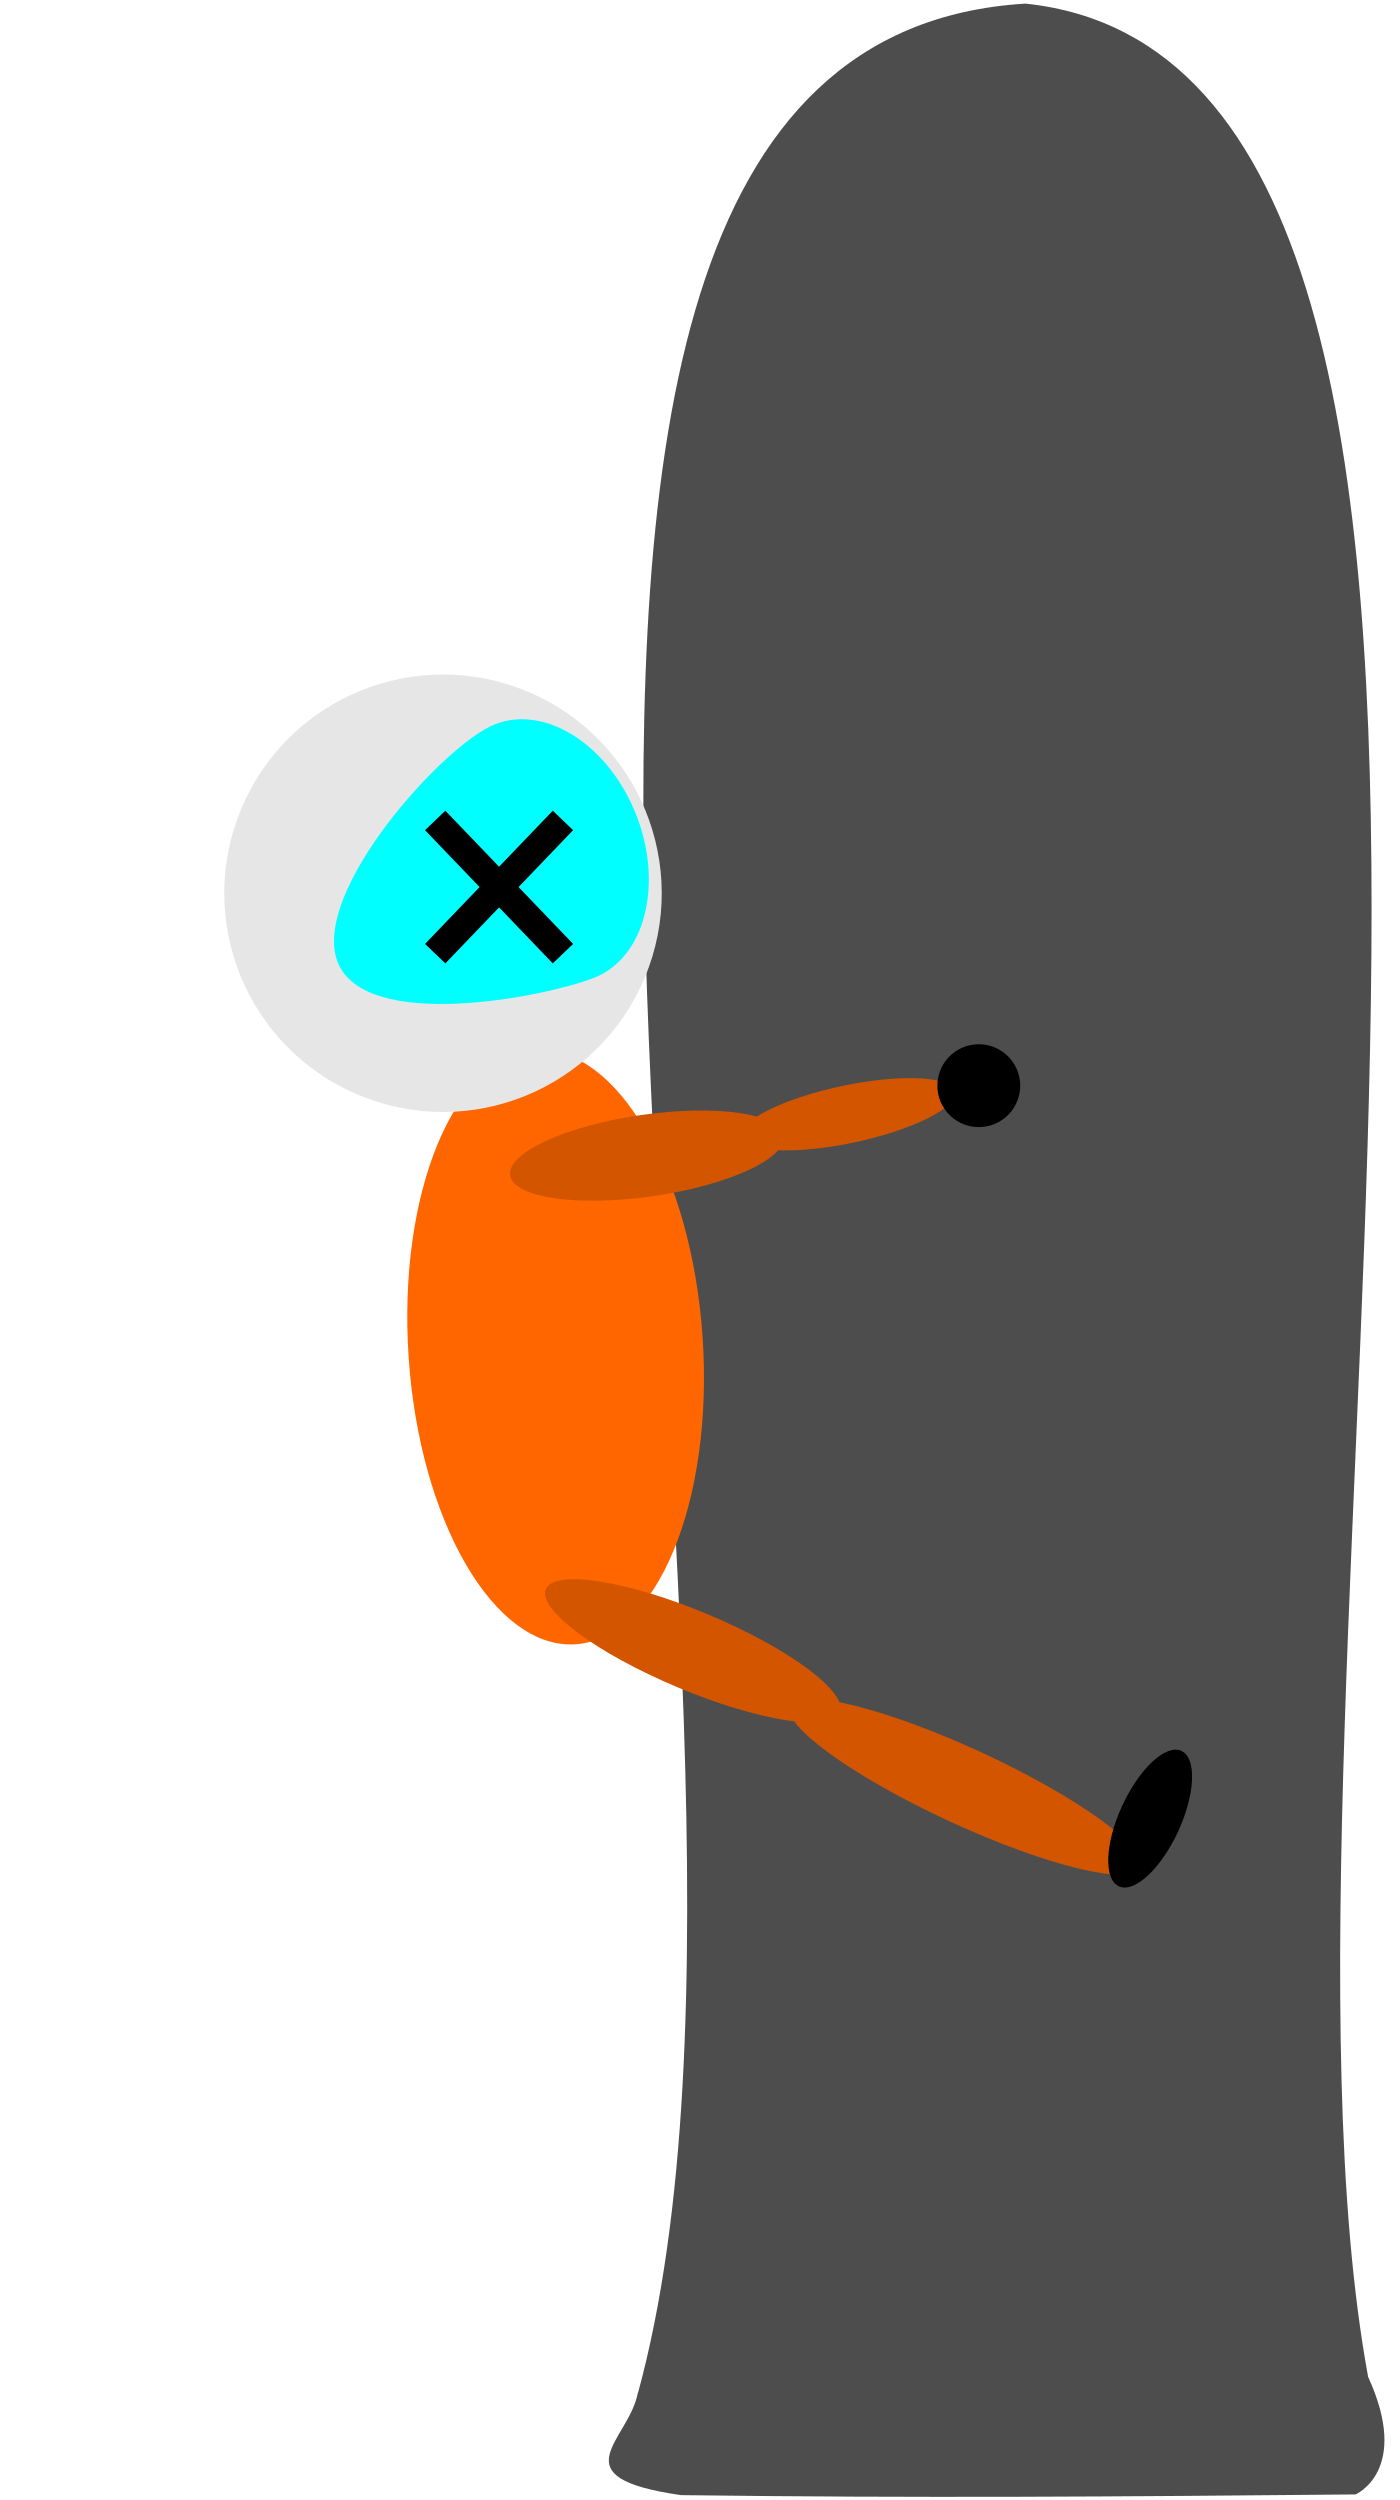
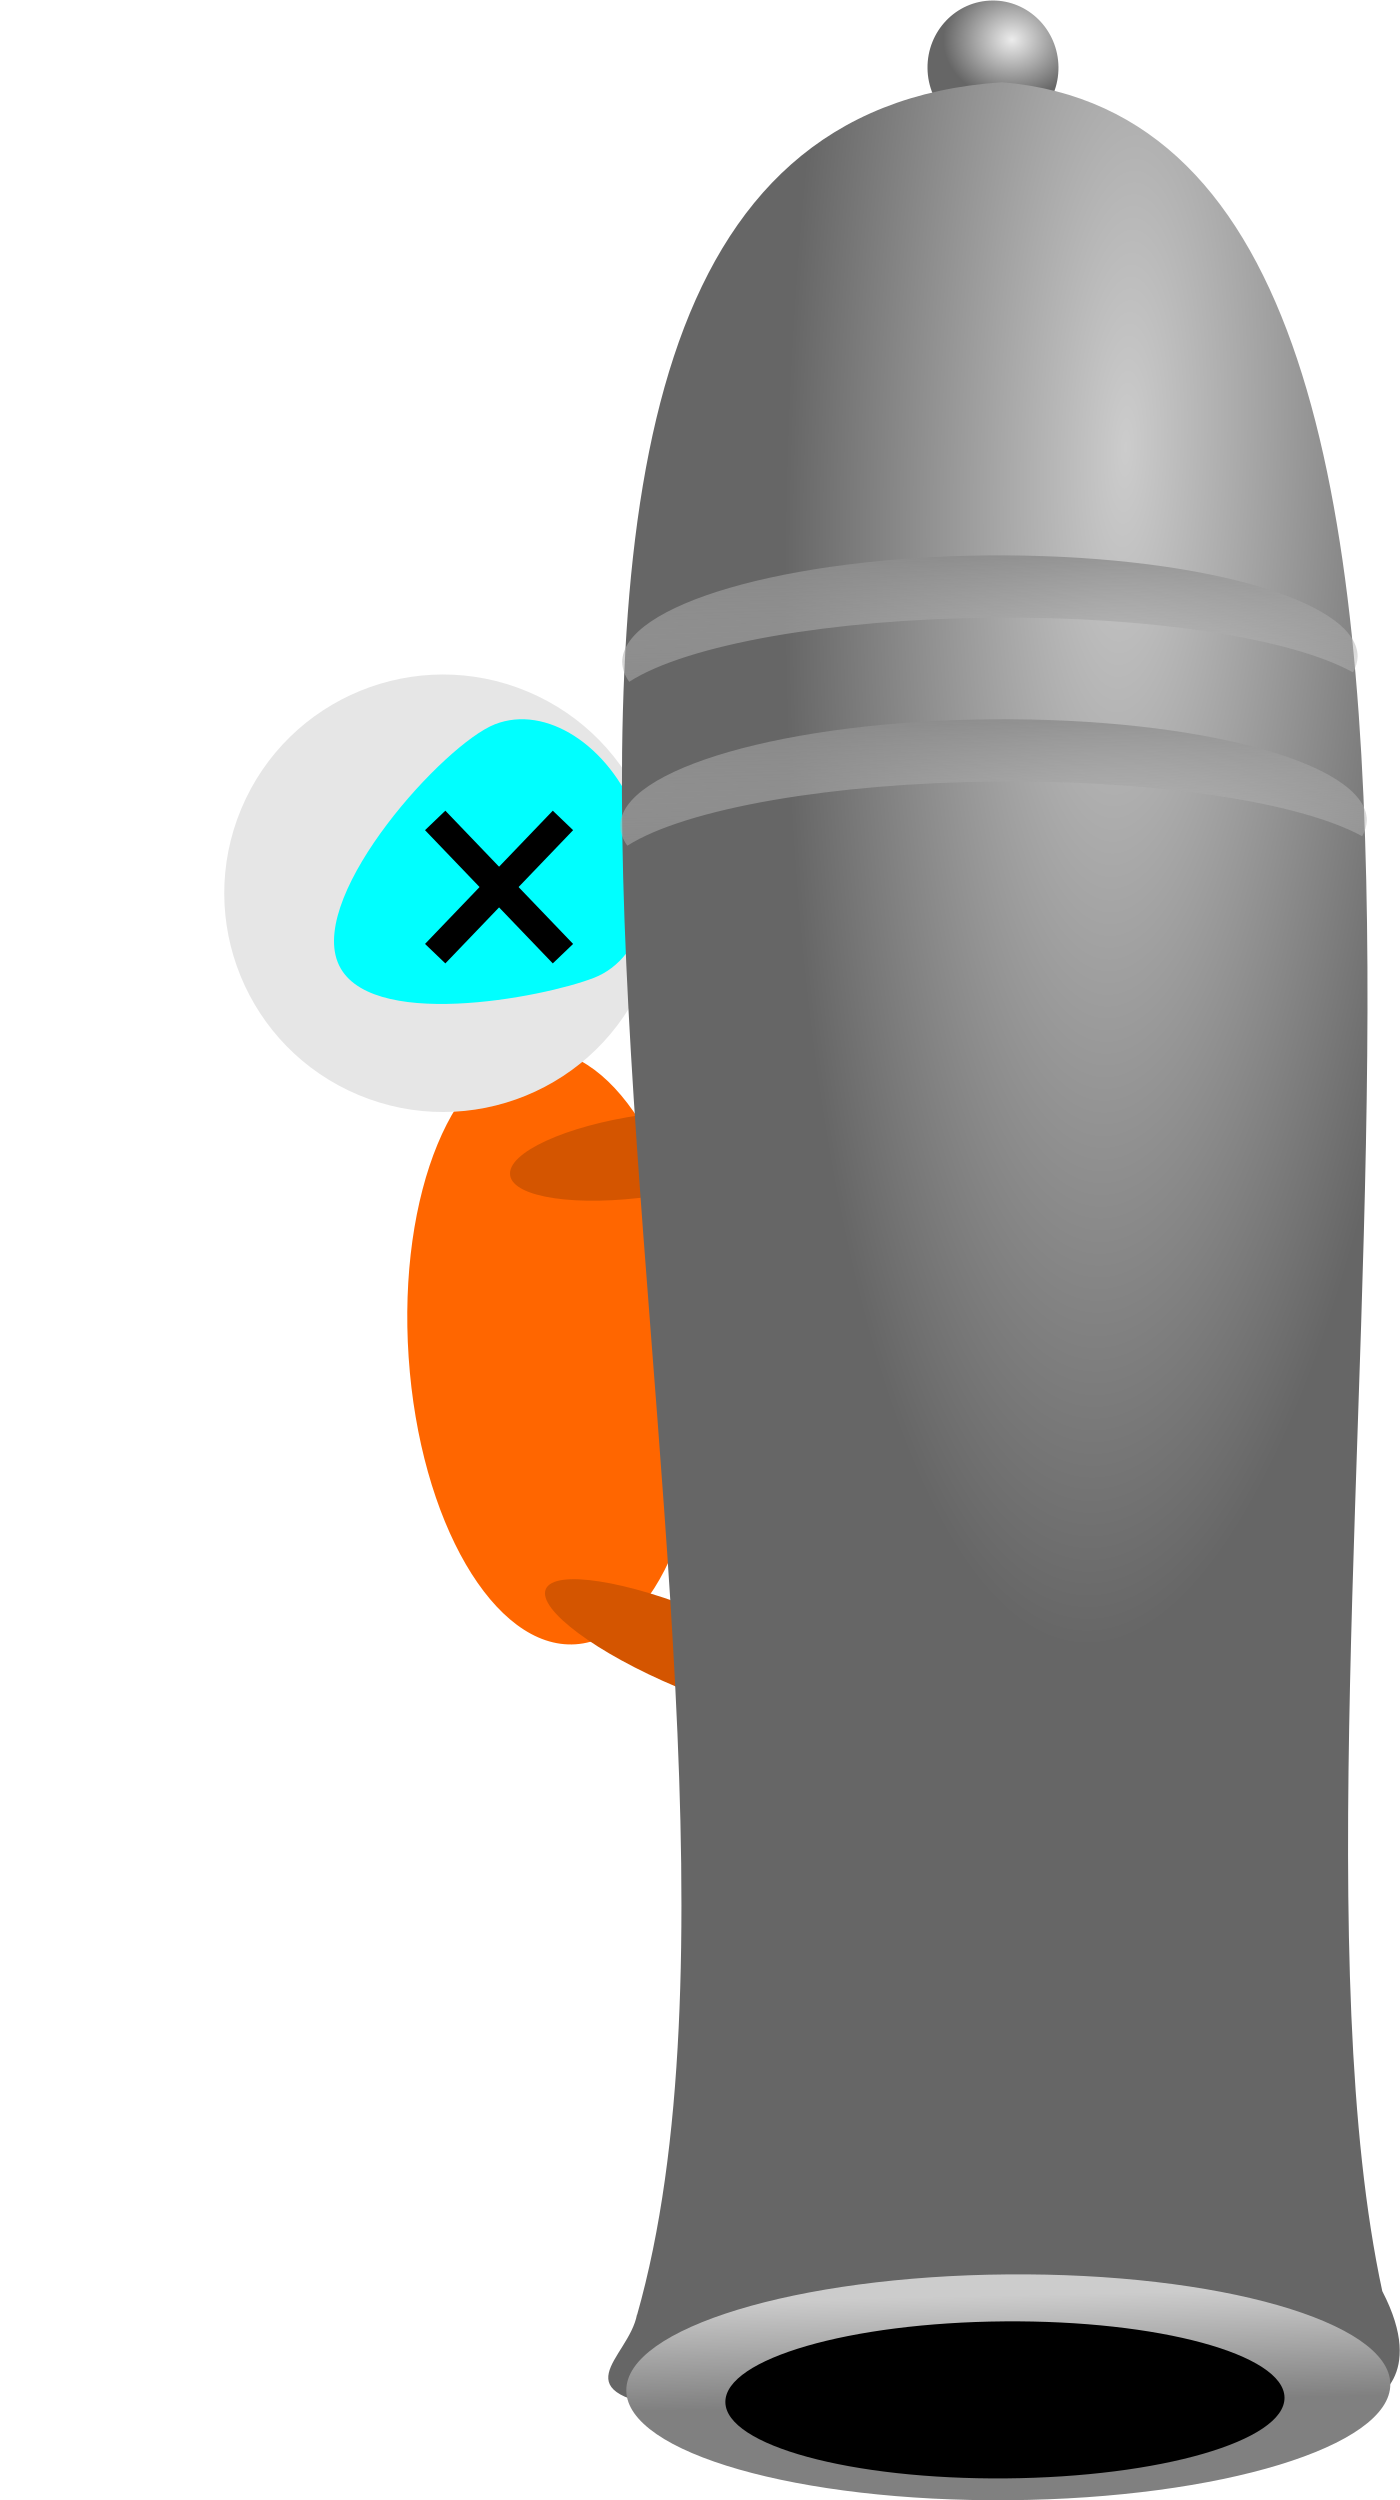
- <svg xmlns="http://www.w3.org/2000/svg" width="56" height="100" viewBox="0 0 56 100" id="svg2" version="1.1">
-   <defs id="defs4" />
-   <g id="layer1" transform="translate(2.30489,-988.1427)" style="display:inline">
-     <path style="fill:#4d4d4d" d="m 23.21,1083.88 c 7.855,-28.726 -12.207,-93.912 15.502,-95.593 23.655,2.473 8.678,67.551 13.708,94.931 1.721,3.751 -0.503,4.702 -0.503,4.702 -9.411,0.088 -17.432,0.152 -26.981,0.028 -4.995,-0.716 -2.067,-2.184 -1.726,-4.1 z" id="path3358" />
-   </g>
+ <svg xmlns="http://www.w3.org/2000/svg" xmlns:xlink="http://www.w3.org/1999/xlink" width="56" height="100" viewBox="0 0 56 100" id="svg2" version="1.1">
+   <defs id="defs4">
+     <radialGradient xlink:href="#linearGradient4299" id="radialGradient4305" cx="-114.58" cy="1030.981" fx="-114.58" fy="1030.981" r="2.879" gradientTransform="matrix(1.7690996e-6,-0.9498664,0.8314698,1.9328252e-6,132.9185,-137.3458)" gradientUnits="userSpaceOnUse" />
+     <linearGradient id="linearGradient4299">
+       <stop style="stop-color:#ececec;stop-opacity:1;" offset="0" id="stop4301" />
+       <stop style="stop-color:#666666;stop-opacity:1" offset="1" id="stop4303" />
+     </linearGradient>
+     <radialGradient xlink:href="#linearGradient4313" id="radialGradient4319" cx="-101.603" cy="1013.613" fx="-101.603" fy="1013.613" r="49.873" gradientTransform="matrix(-0.03332183,0.9633922,-0.2705128,-0.00788541,313.4374,1112.054)" gradientUnits="userSpaceOnUse" />
+     <linearGradient id="linearGradient4313">
+       <stop style="stop-color:#cccccc;stop-opacity:1;" offset="0" id="stop4315" />
+       <stop style="stop-color:#666666;stop-opacity:1" offset="1" id="stop4317" />
+     </linearGradient>
+     <linearGradient xlink:href="#linearGradient4388" id="linearGradient4394" x1="1080.375" y1="-27.537" x2="1084.53" y2="-27.585" gradientUnits="userSpaceOnUse" gradientTransform="matrix(1.040702,0,0,0.9889808,-43.93011,-0.6479349)" />
+     <linearGradient id="linearGradient4388">
+       <stop style="stop-color:#cccccc;stop-opacity:1;" offset="0" id="stop4390" />
+       <stop style="stop-color:#808080;stop-opacity:1" offset="1" id="stop4392" />
+     </linearGradient>
+     <linearGradient xlink:href="#linearGradient4255" id="linearGradient4261" x1="-68.335" y1="21.965" x2="-56.258" y2="21.652" gradientUnits="userSpaceOnUse" gradientTransform="matrix(0.00903584,0.9328247,-1.009505,0.00824176,61.28852,1072.613)" />
+     <linearGradient id="linearGradient4255">
+       <stop style="stop-color:#808080;stop-opacity:1" offset="0" id="stop4257" />
+       <stop style="stop-color:#e6e6e6;stop-opacity:0;" offset="1" id="stop4259" />
+     </linearGradient>
+     <linearGradient xlink:href="#linearGradient4255" id="linearGradient4261-1" x1="-68.335" y1="21.965" x2="-56.258" y2="21.652" gradientUnits="userSpaceOnUse" gradientTransform="matrix(0.00903584,0.9328247,-1.024851,0.00836704,61.78937,1079.168)" />
+   </defs>
+   <g id="layer1" transform="translate(2.30489,-988.1427)" style="display:inline" />
  <g id="layer2" transform="translate(2.415076,48.9457)" style="display:inline">
-     <ellipse style="fill:#ff6600;fill-opacity:1;stroke:none;stroke-width:1;stroke-linecap:butt;stroke-linejoin:miter;stroke-miterlimit:4;stroke-dasharray:none;stroke-opacity:1" id="path4236" cx="19.433" cy="6.265" rx="5.893" ry="11.907" transform="matrix(0.9977425,-0.06715619,0.06715619,0.9977425,0,0)" />
-     <circle style="fill:#e6e6e6;fill-opacity:1;stroke:none;stroke-width:1;stroke-linecap:butt;stroke-linejoin:miter;stroke-miterlimit:4;stroke-dasharray:none;stroke-opacity:1" id="path4232" cx="18.107" cy="9.002" r="8.748" transform="matrix(0.3867991,-0.922164,0.922164,0.3867991,0,0)" />
-     <ellipse style="fill:#d45500;fill-opacity:1;stroke:none;stroke-width:1;stroke-linecap:butt;stroke-linejoin:miter;stroke-miterlimit:4;stroke-dasharray:none;stroke-opacity:1" id="path4238" cx="-5.973" cy="29.939" rx="1.58" ry="6.379" transform="matrix(0.3867991,-0.922164,0.922164,0.3867991,0,0)" />
-     <ellipse style="display:inline;fill:#d45500;fill-opacity:1;stroke:none;stroke-width:1;stroke-linecap:butt;stroke-linejoin:miter;stroke-miterlimit:4;stroke-dasharray:none;stroke-opacity:1" id="path4240" cx="-42.308" cy="-5.271" rx="7.719" ry="1.519" transform="matrix(-0.9078316,-0.419335,0.419335,-0.9078316,0,0)" />
-     <ellipse style="fill:#d45500;fill-opacity:1;stroke:none;stroke-width:1;stroke-linecap:butt;stroke-linejoin:miter;stroke-miterlimit:4;stroke-dasharray:none;stroke-opacity:1" id="path4246" cx="23.61" cy="0.645" rx="5.528" ry="1.64" transform="matrix(0.989827,-0.142276,0.142276,0.989827,0,0)" />
-     <ellipse style="fill:#000000;fill-opacity:1;stroke:none;stroke-width:1;stroke-linecap:butt;stroke-linejoin:miter;stroke-miterlimit:4;stroke-dasharray:none;stroke-opacity:1" id="path4257" cx="-49.553" cy="-3.326" rx="1.231" ry="2.983" transform="matrix(-0.9078316,-0.419335,0.419335,-0.9078316,0,0)" />
-     <g id="g4144" transform="matrix(0.5769097,0.8168079,-0.8168079,0.5769097,10.65206,-18.56482)">
-       <ellipse transform="matrix(0.3959244,-0.9182831,0.9182831,0.3959244,0,0)" ry="1.154" rx="4.374" cy="18.187" cx="17.474" id="path4248" style="display:inline;fill:#d45500;fill-opacity:1;stroke:none;stroke-width:1;stroke-linecap:butt;stroke-linejoin:miter;stroke-miterlimit:4;stroke-dasharray:none;stroke-opacity:1" />
-       <circle transform="matrix(0,-1,1,0,0,0)" r="1.657" cy="25.705" cx="13.78" id="path4259" style="fill:#000000;fill-opacity:1;stroke:none;stroke-width:1;stroke-linecap:butt;stroke-linejoin:miter;stroke-miterlimit:4;stroke-dasharray:none;stroke-opacity:1" />
-     </g>
-     <path style="fill:#00ffff;fill-opacity:1;stroke:none;stroke-width:1;stroke-linecap:butt;stroke-linejoin:miter;stroke-miterlimit:4;stroke-dasharray:none;stroke-opacity:1" d="m 23.038,-16.34 c 1.094,2.801 0.337,5.713 -1.691,6.506 -2.028,0.792 -9.162,2.172 -10.256,-0.629 -1.094,-2.801 4.266,-8.721 6.294,-9.513 2.028,-0.792 4.559,0.836 5.653,3.636 z" id="path4264" />
    <path style="fill:#000000;fill-opacity:0;stroke:none;stroke-width:1;stroke-linecap:butt;stroke-miterlimit:4;stroke-dasharray:none;stroke-opacity:1" id="path8082" d="m 17.09,-14.949 c 0.598,-0.018 1.179,0.135 1.746,0.309 0.719,0.248 1.435,0.544 2.081,0.949 0.489,0.322 0.933,0.709 1.369,1.098 0.139,0.136 0.29,0.26 0.429,0.397 0.022,0.021 0.086,0.052 0.06,0.068 -1.662,1.048 -1.191,1.346 -1.869,0.738 -1.445,-1.105 -2.996,-2.062 -4.563,-2.984 -1.471,-0.882 -3.037,-1.582 -4.569,-2.347 -0.879,-0.441 -1.728,-0.939 -2.591,-1.409 -0.703,-0.423 -1.45,-0.759 -2.207,-1.072 -3.144,-1.205 -6.453,-1.898 -9.711,-2.718 -1.808,-0.469 -3.601,-0.994 -5.377,-1.573 -0.88,-0.287 -1.718,-0.569 -2.575,-0.915 -0.323,-0.131 -0.639,-0.279 -0.959,-0.419 -0.966,-0.478 -1.965,-0.984 -2.761,-1.725 -0.225,-0.196 -0.396,-0.462 -0.651,-0.622 -0.18,-0.085 -0.359,-0.168 -0.549,-0.227 -0.527,-0.083 -1.085,-0.13 -1.611,-0.014 -0.196,0.043 -0.384,0.114 -0.576,0.171 -0.244,0.122 -0.507,0.212 -0.732,0.366 -0.158,0.109 0.653,-0.374 0.529,-0.227 -0.321,0.38 -0.786,0.611 -1.144,0.956 -0.493,0.474 -0.961,0.975 -1.404,1.496 -1.494,1.757 -2.025,2.658 -3.37,4.628 -2.178,3.517 -4.095,7.201 -5.632,11.044 -0.283,0.707 -0.567,1.415 -0.796,2.141 -0.187,0.592 -0.302,1.205 -0.452,1.807 10e-5,0.533 -0.096,1.074 3.01e-4,1.598 0.347,1.884 1.886,3.264 3.335,4.343 1.496,1.114 2.695,1.724 4.322,2.645 3.5,1.811 7.137,3.343 10.823,4.73 0.371,0.131 0.991,0.364 1.403,0.465 0.129,0.032 0.261,0.07 0.394,0.063 0.084,-0.005 0.309,-0.135 0.234,-0.097 -1.542,0.781 -1.561,1.197 -1.31,0.322 0.02,-0.196 0.046,-0.391 0.059,-0.588 0.031,-0.482 0.039,-1.311 0.043,-1.767 0.009,-0.899 0.017,-1.642 -0.02,-2.548 -0.02,-0.492 -0.058,-0.982 -0.087,-1.474 -0.169,-2.017 -0.599,-3.865 -1.515,-5.678 -0.545,-1.08 -0.71,-1.237 -1.396,-2.204 -1.019,-1.188 -0.497,-0.637 -1.557,-1.66 0,0 1.437,-0.882 1.437,-0.882 l 0,0 c 1.043,1.059 0.526,0.493 1.542,1.704 0.243,0.352 0.506,0.691 0.73,1.055 0.423,0.686 0.969,1.776 1.251,2.521 0.535,1.412 0.788,2.905 0.941,4.401 0.156,2.106 0.248,4.22 0.195,6.333 -0.019,0.143 0.052,0.332 -0.056,0.428 -0.066,0.058 -1.293,1.254 -1.976,1.165 -0.57,-0.074 -1.166,-0.467 -1.703,-0.629 -3.581,-1.535 -7.15,-3.108 -10.615,-4.891 -1.589,-0.885 -2.923,-1.566 -4.401,-2.626 -1.507,-1.08 -3.142,-2.463 -3.49,-4.412 -0.097,-0.543 0.017,-1.103 0.025,-1.654 0.171,-0.618 0.306,-1.247 0.513,-1.854 0.252,-0.739 0.56,-1.458 0.862,-2.178 1.608,-3.836 3.539,-7.53 5.681,-11.093 0.559,-0.853 1.093,-1.723 1.676,-2.56 0.8,-1.148 1.817,-2.473 2.814,-3.488 1.196,-1.217 2.696,-2.089 4.246,-2.779 0.204,-0.054 0.405,-0.122 0.612,-0.162 0.556,-0.107 1.159,-0.071 1.71,0.042 0.202,0.073 0.401,0.155 0.582,0.272 0.241,0.191 0.425,0.442 0.639,0.66 0.749,0.74 1.689,1.268 2.615,1.748 0.308,0.144 0.612,0.297 0.924,0.432 2.518,1.092 5.18,1.825 7.819,2.553 0.664,0.165 1.328,0.335 1.993,0.496 2.652,0.644 5.334,1.205 7.913,2.114 0.79,0.29 1.586,0.577 2.291,1.046 0.84,0.487 1.668,0.995 2.533,1.438 1.519,0.775 3.062,1.506 4.521,2.392 1.582,0.946 3.149,1.918 4.69,2.929 0.742,0.503 0.389,0.153 -1.276,1.189 -0.018,0.011 -0.021,-0.037 -0.035,-0.053 -0.049,-0.056 -0.211,-0.21 -0.254,-0.25 -0.053,-0.05 -0.106,-0.1 -0.159,-0.15 -0.422,-0.386 -0.853,-0.769 -1.336,-1.08 -0.64,-0.386 -1.334,-0.689 -2.047,-0.913 -0.575,-0.158 -1.158,-0.285 -1.758,-0.237 0,0 1.504,-1.092 1.504,-1.092 z" />
    <path style="fill:#000000;fill-opacity:0;stroke:none;stroke-width:1;stroke-linecap:butt;stroke-miterlimit:4;stroke-dasharray:none;stroke-opacity:1" id="path8084" d="m -16.393,-9.283 c 2.854,3.145 5.698,6.302 8.569,9.432 3.924,4.271 7.828,8.56 11.662,12.912 1.258,1.45 0.671,0.769 1.762,2.043 0,0 -1.433,0.858 -1.433,0.858 l 0,0 C 3.157,14.641 3.702,15.347 2.53,13.848 -1.121,9.362 -4.942,5.02 -8.903,0.805 c -2.37,-2.512 -2.235,-2.394 -4.585,-4.793 -0.692,-0.706 -2.325,-2.359 -3.134,-3.131 -0.721,-0.688 -0.746,-0.697 -1.333,-1.18 0,0 1.563,-0.985 1.563,-0.985 z" />
-     <path style="fill:#000000;fill-opacity:0;stroke:none;stroke-width:1;stroke-linecap:butt;stroke-miterlimit:4;stroke-dasharray:none;stroke-opacity:1" id="path8086" d="M 5.395,16.672 C 5.416,15.816 5.465,14.955 5.381,14.101 5.355,13.828 5.306,13.557 5.268,13.285 5,11.606 4.447,10 3.854,8.413 3.428,7.389 3.108,6.323 2.68,5.3 2.64,5.222 2.601,5.144 2.561,5.066 c 0,0 1.592,-0.901 1.592,-0.901 l 0,0 c 0.036,0.084 0.072,0.168 0.108,0.252 0.393,1.043 0.694,2.119 1.11,3.154 0.588,1.601 1.132,3.221 1.426,4.906 0.044,0.274 0.098,0.547 0.131,0.822 0.102,0.84 0.08,1.688 0.118,2.531 0,0 -1.651,0.841 -1.651,0.841 z" />
    <path style="fill:#000000;fill-opacity:0;stroke:none;stroke-width:1;stroke-linecap:butt;stroke-miterlimit:4;stroke-dasharray:none;stroke-opacity:1" id="path8088" d="m -23.743,-10.292 c -0.138,3 -0.159,6.004 -0.179,9.006 -0.041,4.501 1.09e-4,9.001 0.106,13.5 0.027,1.218 0.068,2.435 0.111,3.652 0,0 -1.521,0.777 -1.521,0.777 l 0,0 c 0.013,-1.24 0.022,-2.479 0.02,-3.719 -0.002,-4.517 0.005,-9.035 -0.008,-13.552 -0.019,-2.942 -0.038,-5.885 -0.179,-8.824 0,0 1.649,-0.84 1.649,-0.84 z" />
-     <rect style="fill:#000000;fill-opacity:1;stroke:none;stroke-width:1;stroke-linecap:butt;stroke-miterlimit:4;stroke-dasharray:none;stroke-opacity:1" id="rect8117" width="1.126" height="7.384" x="-3.91" y="-25.555" transform="matrix(-0.7217797,-0.6921229,-0.6921229,0.7217797,0,0)" />
-     <rect transform="matrix(0.7217797,-0.6921229,0.6921229,0.7217797,0,0)" y="-1.265" x="21.421" height="7.384" width="1.126" id="rect8139" style="fill:#000000;fill-opacity:1;stroke:none;stroke-width:1;stroke-linecap:butt;stroke-miterlimit:4;stroke-dasharray:none;stroke-opacity:1" />
+     <g id="g3463">
+       <ellipse transform="matrix(0.9977425,-0.06715619,0.06715619,0.9977425,0,0)" ry="11.907" rx="5.893" cy="6.265" cx="19.433" id="path4236" style="fill:#ff6600;fill-opacity:1;stroke:none;stroke-width:1;stroke-linecap:butt;stroke-linejoin:miter;stroke-miterlimit:4;stroke-dasharray:none;stroke-opacity:1" />
+       <circle transform="matrix(0.3867991,-0.922164,0.922164,0.3867991,0,0)" r="8.748" cy="9.002" cx="18.107" id="path4232" style="fill:#e6e6e6;fill-opacity:1;stroke:none;stroke-width:1;stroke-linecap:butt;stroke-linejoin:miter;stroke-miterlimit:4;stroke-dasharray:none;stroke-opacity:1" />
+       <ellipse transform="matrix(0.3867991,-0.922164,0.922164,0.3867991,0,0)" ry="6.379" rx="1.58" cy="29.939" cx="-5.973" id="path4238" style="fill:#d45500;fill-opacity:1;stroke:none;stroke-width:1;stroke-linecap:butt;stroke-linejoin:miter;stroke-miterlimit:4;stroke-dasharray:none;stroke-opacity:1" />
+       <ellipse transform="matrix(-0.9078316,-0.419335,0.419335,-0.9078316,0,0)" ry="1.519" rx="7.719" cy="-5.271" cx="-42.308" id="path4240" style="display:inline;fill:#d45500;fill-opacity:1;stroke:none;stroke-width:1;stroke-linecap:butt;stroke-linejoin:miter;stroke-miterlimit:4;stroke-dasharray:none;stroke-opacity:1" />
+       <ellipse transform="matrix(0.989827,-0.142276,0.142276,0.989827,0,0)" ry="1.64" rx="5.528" cy="0.645" cx="23.61" id="path4246" style="fill:#d45500;fill-opacity:1;stroke:none;stroke-width:1;stroke-linecap:butt;stroke-linejoin:miter;stroke-miterlimit:4;stroke-dasharray:none;stroke-opacity:1" />
+       <ellipse transform="matrix(-0.9078316,-0.419335,0.419335,-0.9078316,0,0)" ry="2.983" rx="1.231" cy="-3.326" cx="-49.553" id="path4257" style="fill:#000000;fill-opacity:1;stroke:none;stroke-width:1;stroke-linecap:butt;stroke-linejoin:miter;stroke-miterlimit:4;stroke-dasharray:none;stroke-opacity:1" />
+       <g transform="matrix(0.5769097,0.8168079,-0.8168079,0.5769097,10.65206,-18.56482)" id="g4144">
+         <ellipse style="display:inline;fill:#d45500;fill-opacity:1;stroke:none;stroke-width:1;stroke-linecap:butt;stroke-linejoin:miter;stroke-miterlimit:4;stroke-dasharray:none;stroke-opacity:1" id="path4248" cx="17.474" cy="18.187" rx="4.374" ry="1.154" transform="matrix(0.3959244,-0.9182831,0.9182831,0.3959244,0,0)" />
+         <circle style="fill:#000000;fill-opacity:1;stroke:none;stroke-width:1;stroke-linecap:butt;stroke-linejoin:miter;stroke-miterlimit:4;stroke-dasharray:none;stroke-opacity:1" id="path4259" cx="13.78" cy="25.705" r="1.657" transform="matrix(0,-1,1,0,0,0)" />
+       </g>
+       <path id="path4264" d="m 23.038,-16.34 c 1.094,2.801 0.337,5.713 -1.691,6.506 -2.028,0.792 -9.162,2.172 -10.256,-0.629 -1.094,-2.801 4.266,-8.721 6.294,-9.513 2.028,-0.792 4.559,0.836 5.653,3.636 z" style="fill:#00ffff;fill-opacity:1;stroke:none;stroke-width:1;stroke-linecap:butt;stroke-linejoin:miter;stroke-miterlimit:4;stroke-dasharray:none;stroke-opacity:1" />
+       <path d="M 5.395,16.672 C 5.416,15.816 5.465,14.955 5.381,14.101 5.355,13.828 5.306,13.557 5.268,13.285 5,11.606 4.447,10 3.854,8.413 3.428,7.389 3.108,6.323 2.68,5.3 2.64,5.222 2.601,5.144 2.561,5.066 c 0,0 1.592,-0.901 1.592,-0.901 l 0,0 c 0.036,0.084 0.072,0.168 0.108,0.252 0.393,1.043 0.694,2.119 1.11,3.154 0.588,1.601 1.132,3.221 1.426,4.906 0.044,0.274 0.098,0.547 0.131,0.822 0.102,0.84 0.08,1.688 0.118,2.531 0,0 -1.651,0.841 -1.651,0.841 z" id="path8086" style="fill:#000000;fill-opacity:0;stroke:none;stroke-width:1;stroke-linecap:butt;stroke-miterlimit:4;stroke-dasharray:none;stroke-opacity:1" />
+       <rect transform="matrix(-0.7217797,-0.6921229,-0.6921229,0.7217797,0,0)" y="-25.555" x="-3.91" height="7.384" width="1.126" id="rect8117" style="fill:#000000;fill-opacity:1;stroke:none;stroke-width:1;stroke-linecap:butt;stroke-miterlimit:4;stroke-dasharray:none;stroke-opacity:1" />
+       <rect style="fill:#000000;fill-opacity:1;stroke:none;stroke-width:1;stroke-linecap:butt;stroke-miterlimit:4;stroke-dasharray:none;stroke-opacity:1" id="rect8139" width="1.126" height="7.384" x="21.421" y="-1.265" transform="matrix(0.7217797,-0.6921229,0.6921229,0.7217797,0,0)" />
+     </g>
+     <g style="display:inline" id="g4411" transform="matrix(1.00471,0,0,0.9996095,-0.2170926,-1036.838)">
+       <ellipse transform="matrix(0.00968608,0.9999531,-0.9999667,0.00816388,0,0)" ry="2.607" rx="2.685" cy="-27.745" cx="991.257" id="path4287" style="fill:url(#radialGradient4305);fill-opacity:1;stroke:none" />
+       <path id="path3358" d="m 23.174,1080.918 c 7.615,-26.887 -13.599,-87.458 14.533,-89.349 24.066,2.03 9.678,62.909 15.137,88.39 1.796,3.479 -0.451,4.392 -0.451,4.392 -9.561,0.192 -17.71,0.346 -27.413,0.342 -5.084,-0.61 -2.128,-2.013 -1.806,-3.804 z" style="fill:url(#radialGradient4319);fill-opacity:1" />
+       <g id="g4396">
+         <ellipse style="display:inline;fill:url(#linearGradient4394);fill-opacity:1;fill-rule:evenodd;stroke:none;stroke-width:1px;stroke-linecap:butt;stroke-linejoin:miter;stroke-opacity:1" id="path3346-4" cx="1084.094" cy="-27.978" rx="4.518" ry="15.209" transform="matrix(0.00920467,0.9999576,-0.9999631,0.00859087,0,0)" />
+         <ellipse style="fill:#000000;fill-opacity:1;fill-rule:evenodd;stroke:none;stroke-width:1px;stroke-linecap:butt;stroke-linejoin:miter;stroke-opacity:1" id="path3346" cx="1084.585" cy="-27.317" rx="3.142" ry="11.131" transform="matrix(0.00968608,0.9999531,-0.9999667,0.00816388,0,0)" />
+       </g>
+       <path id="path3346-0-8" d="m 51.864,1014.544 a 4.16,14.64 89.54 0 0 -14.68,-4.04 4.16,14.64 89.54 0 0 -14.6,4.279 4.16,14.64 89.54 0 0 0.278,0.778 3.829,15.595 89.538 0 1 14.504,-2.567 3.829,15.595 89.538 0 1 14.313,2.19 4.16,14.64 89.54 0 0 0.185,-0.639 z" style="display:inline;fill:url(#linearGradient4261);fill-opacity:1;fill-rule:evenodd;stroke:none;stroke-width:1px;stroke-linecap:butt;stroke-linejoin:miter;stroke-opacity:1" />
+       <path id="path3346-0-8-1" d="m 52.231,1021.1 a 4.16,14.863 89.54 0 0 -14.903,-4.038 4.16,14.863 89.54 0 0 -14.822,4.281 4.16,14.863 89.54 0 0 0.282,0.777 3.829,15.832 89.538 0 1 14.725,-2.569 3.829,15.832 89.538 0 1 14.53,2.188 4.16,14.863 89.54 0 0 0.188,-0.639 z" style="display:inline;fill:url(#linearGradient4261-1);fill-opacity:1;fill-rule:evenodd;stroke:none;stroke-width:1px;stroke-linecap:butt;stroke-linejoin:miter;stroke-opacity:1" />
+     </g>
  </g>
</svg>
